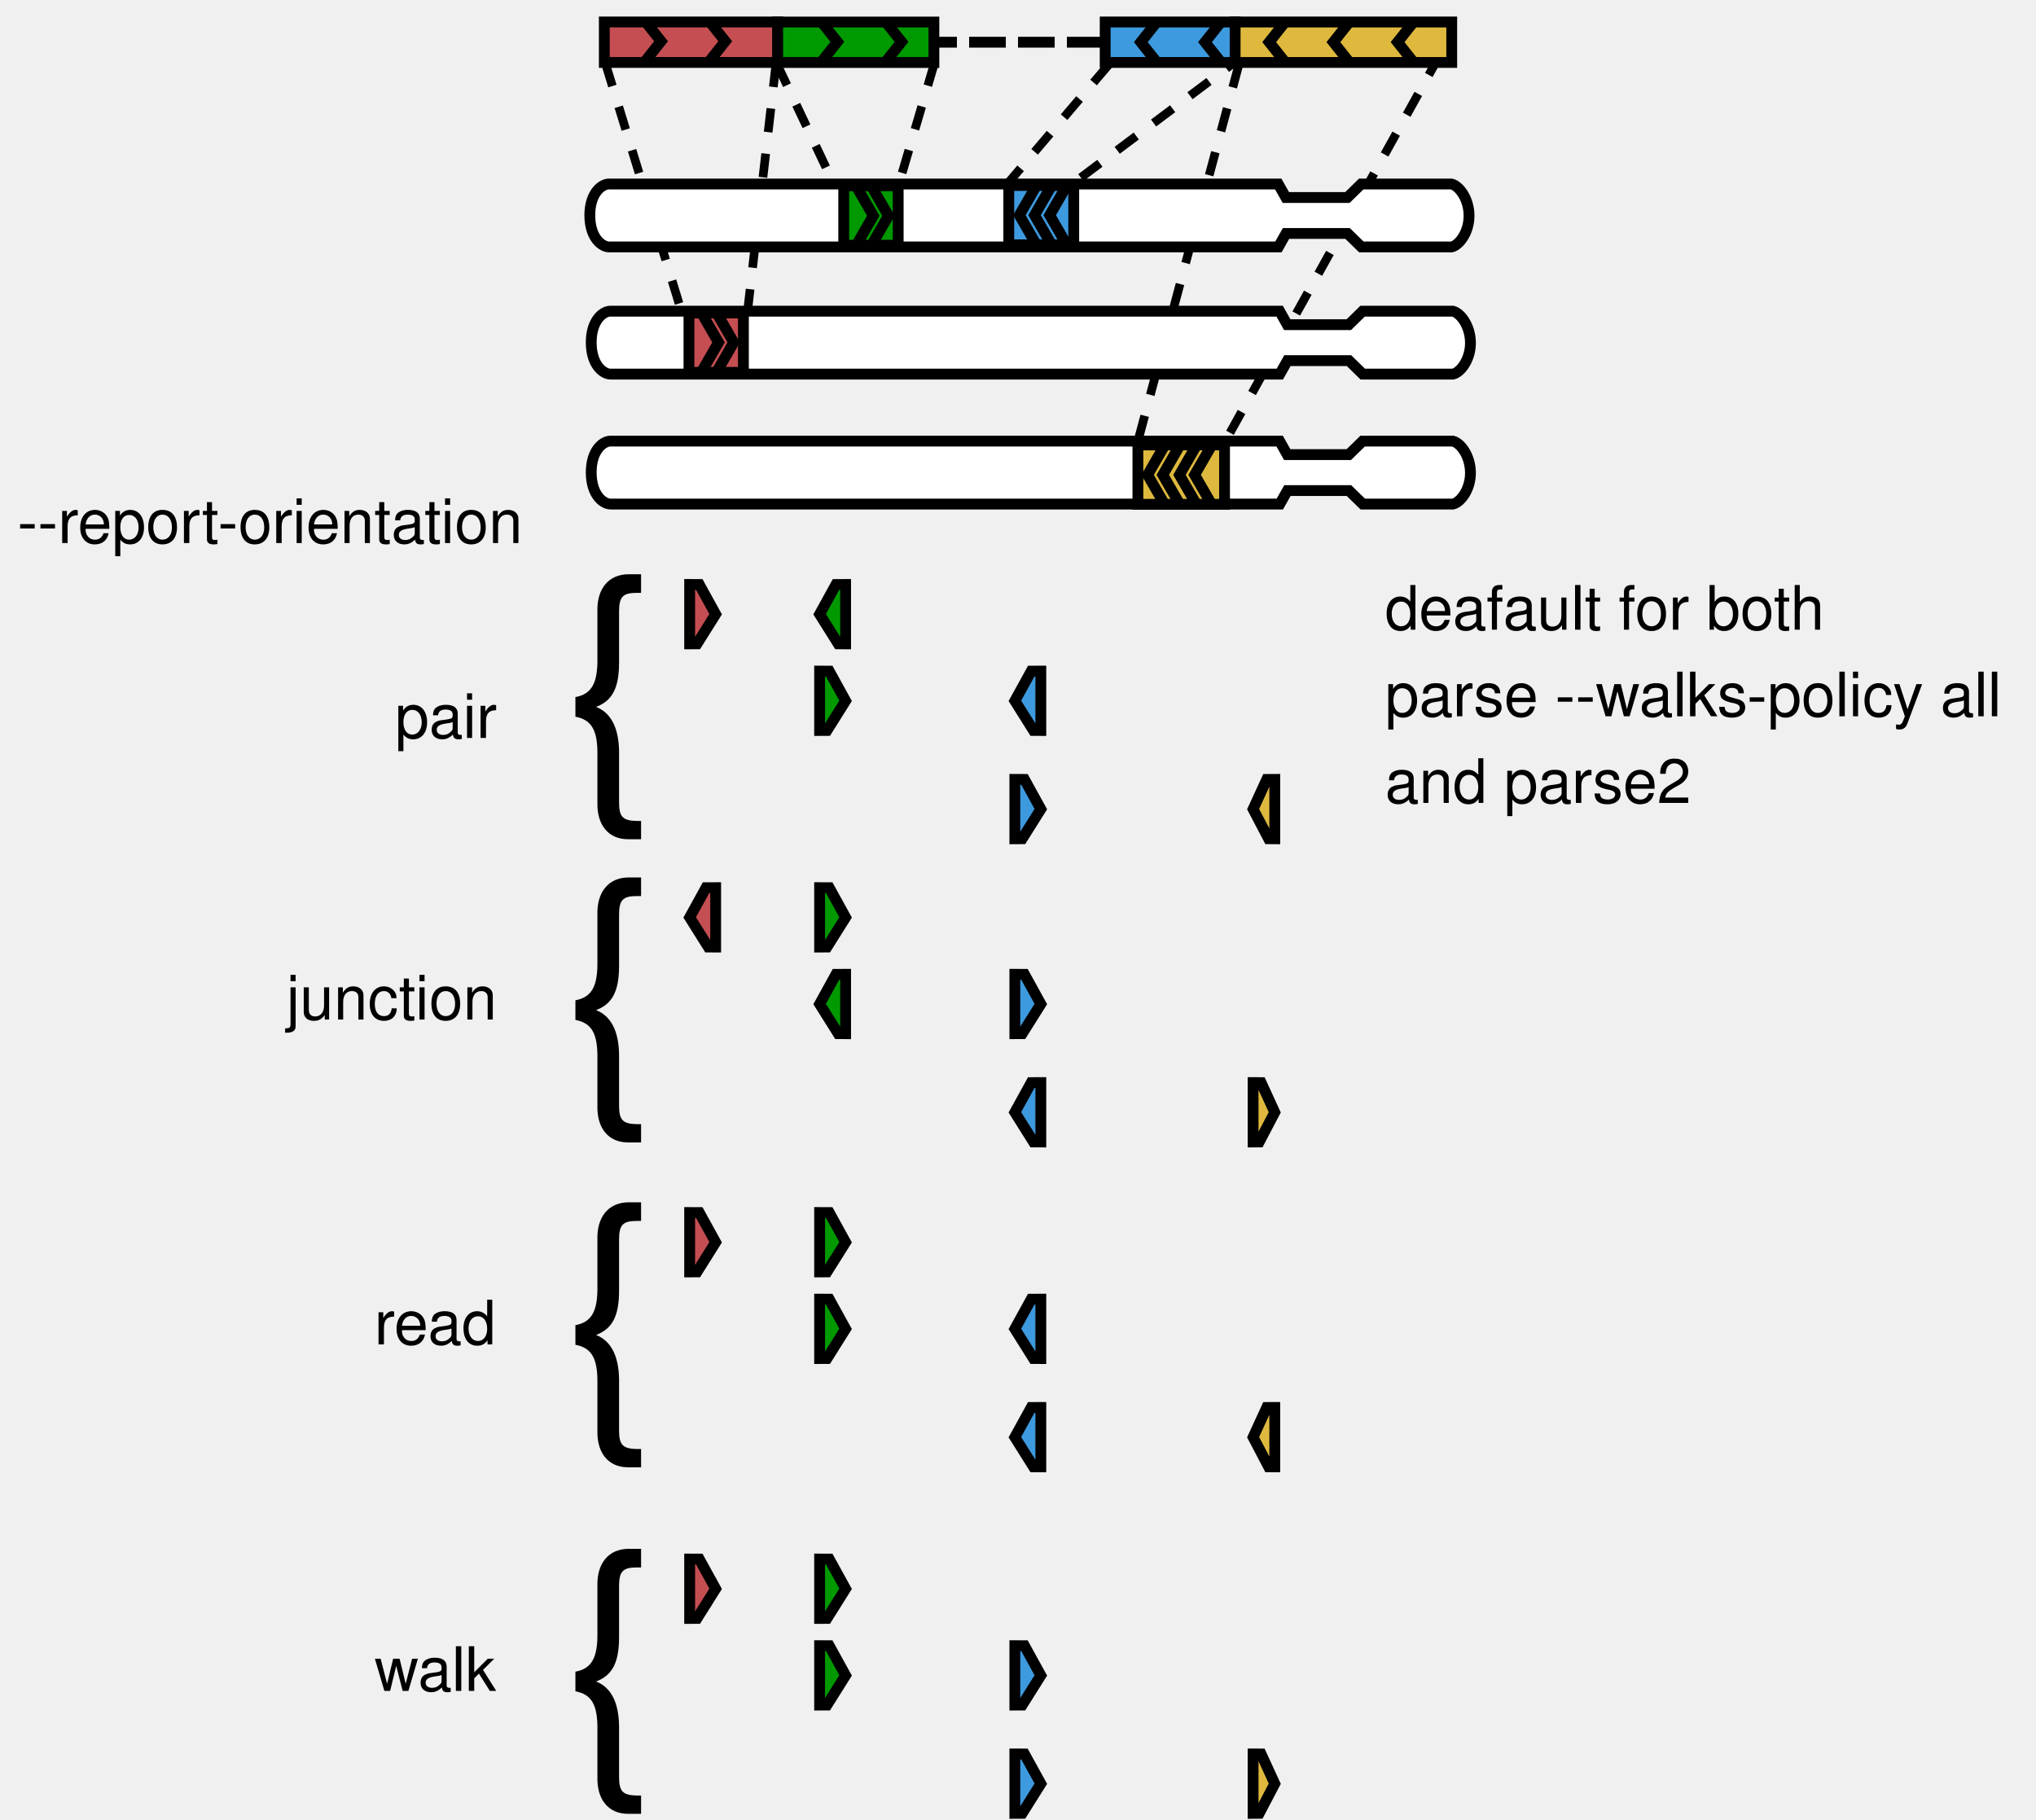
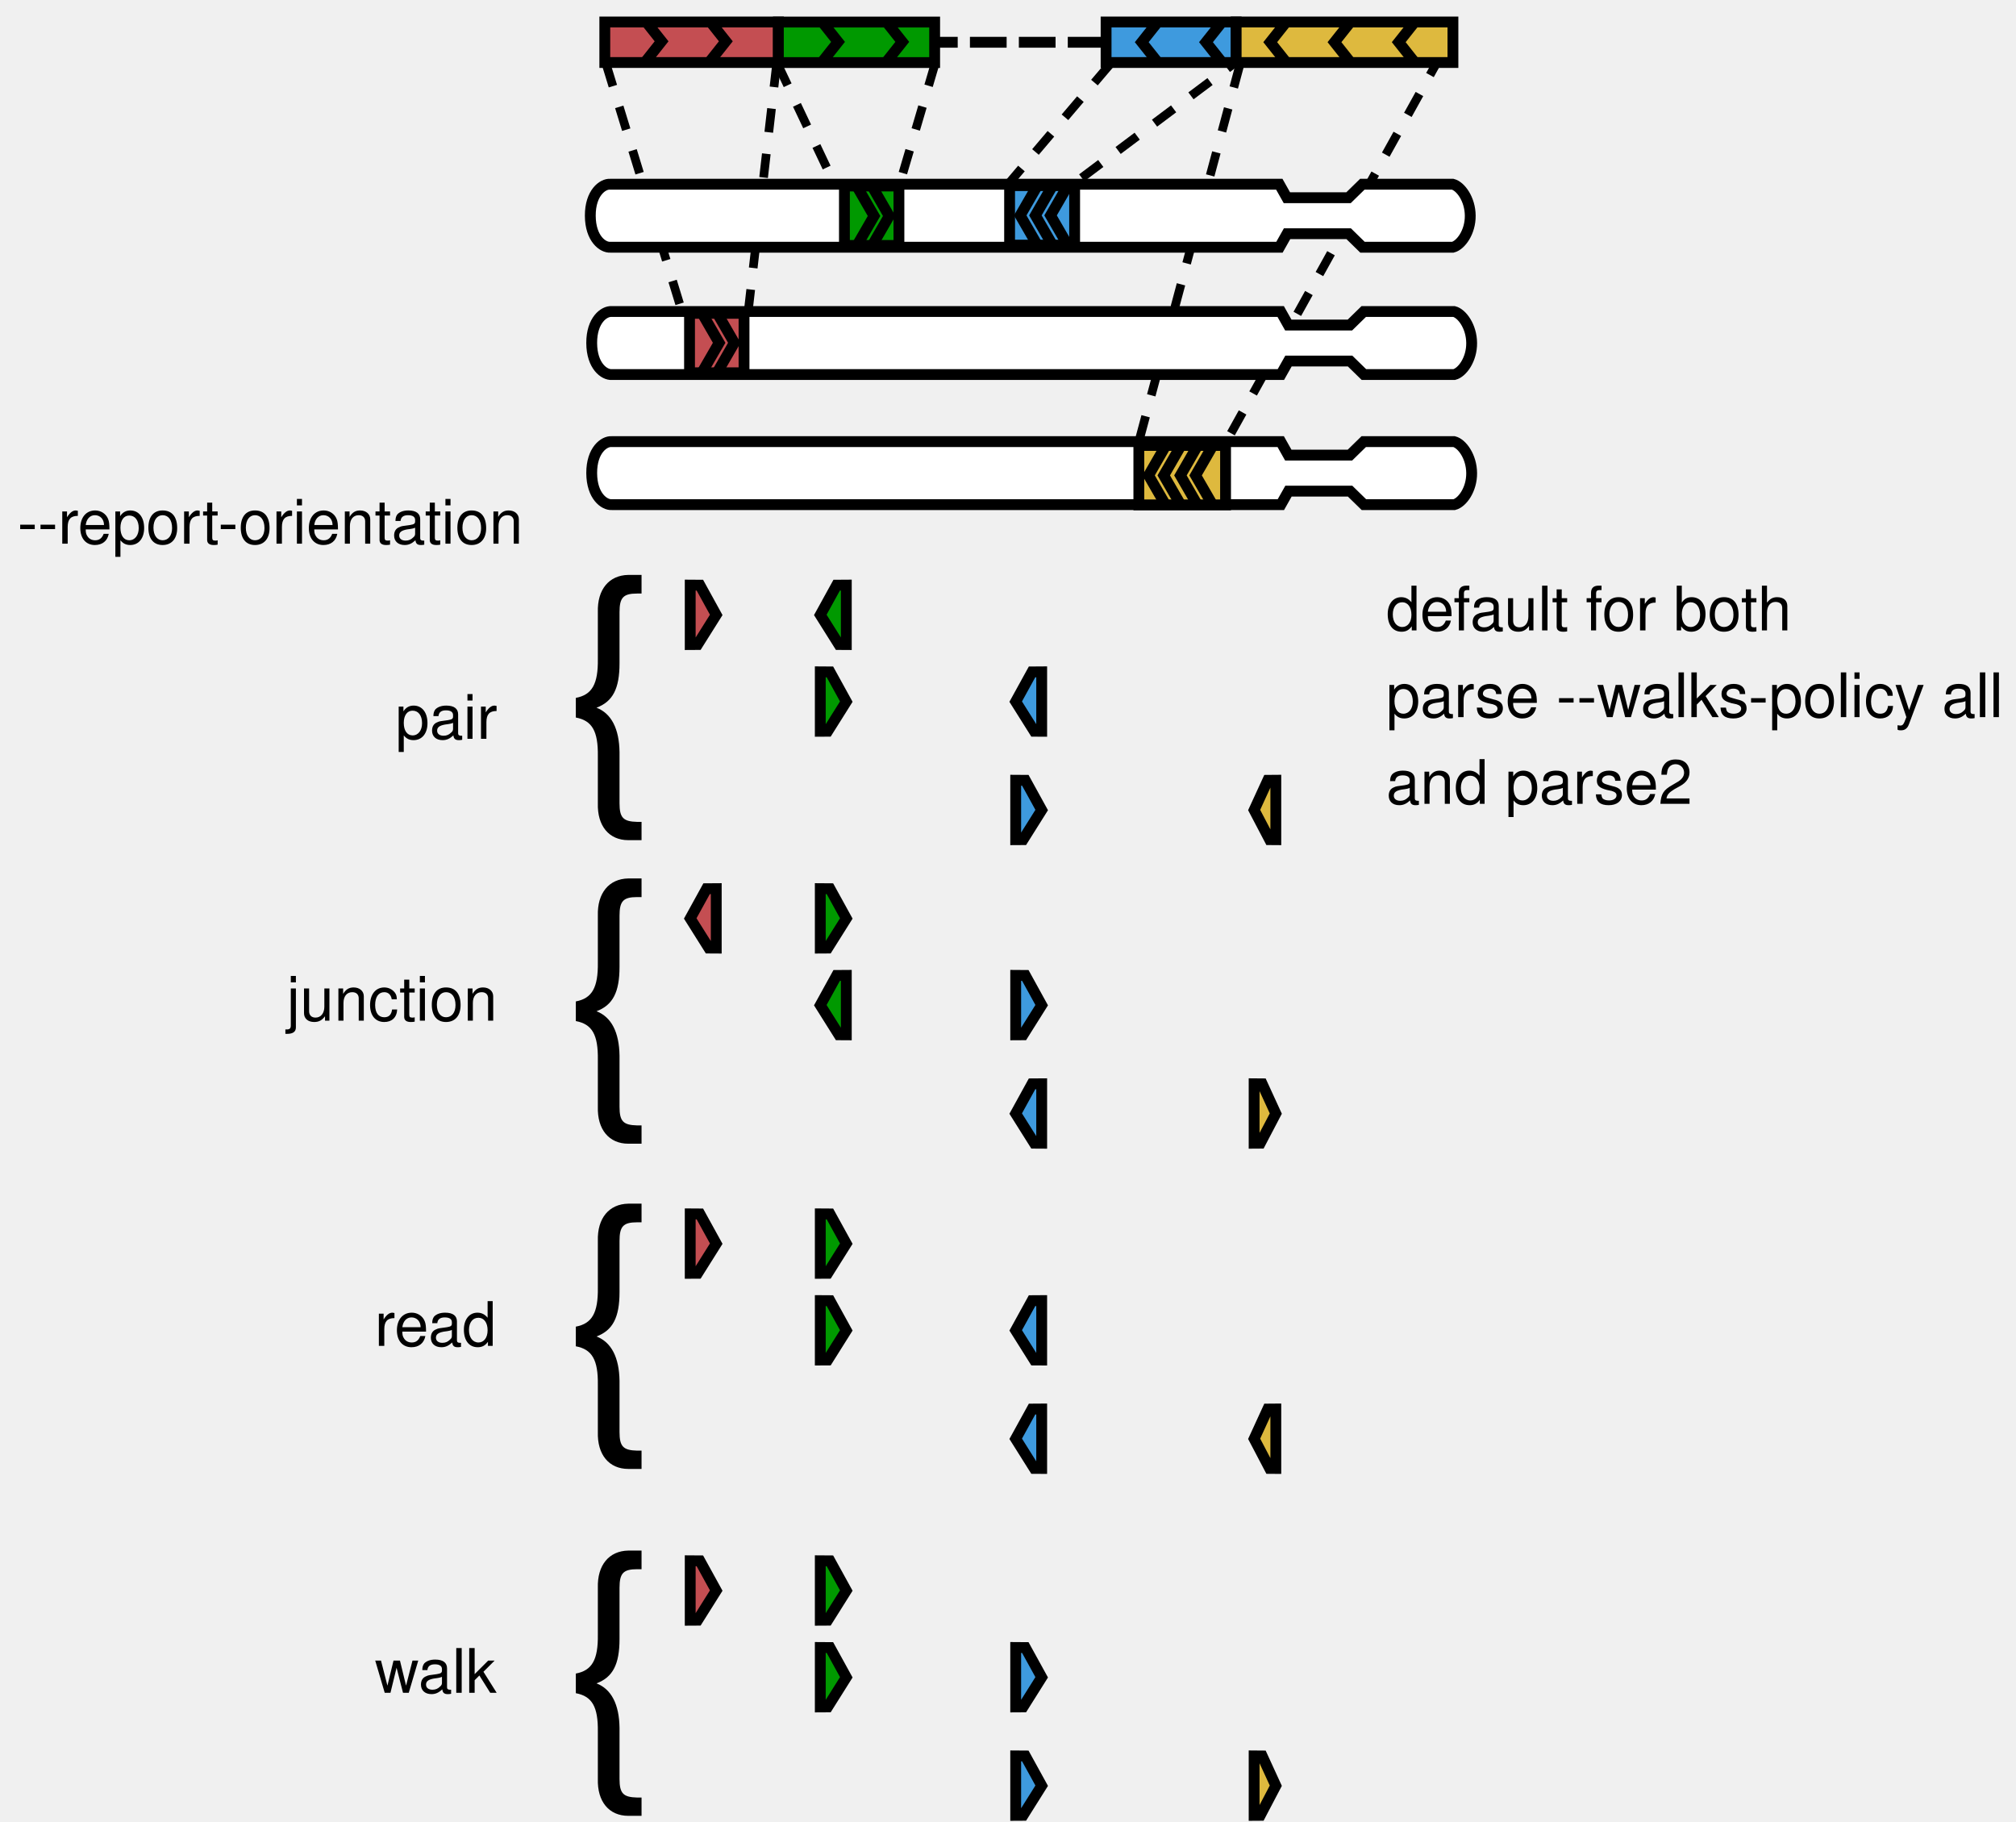
- <svg xmlns="http://www.w3.org/2000/svg" width="94px" height="84px" viewBox="0 0 94 84" version="1.1">
+ <svg xmlns="http://www.w3.org/2000/svg" width="93px" height="84px" viewBox="0 0 93 84" version="1.1">
  <g id="Page-1" stroke="none" stroke-width="1" fill="none" fill-rule="evenodd">
-     <polygon id="path6063-4-20-3-7-7" stroke="#000000" stroke-width="0.5" fill="#C44E52" fill-rule="nonzero" transform="translate(32.44063, 28.35777) scale(-1, 1) translate(-32.44063, -28.35777) " points="31.841 28.36 32.7 29.727 33.041 29.729 33.041 26.987 32.596 26.989" />
-     <polygon id="path6063-4-20-3-7-7" stroke="#000000" stroke-width="0.5" fill="#009900" fill-rule="nonzero" points="37.841 28.36 38.7 29.727 39.041 29.729 39.041 26.987 38.596 26.989" />
-     <polygon id="path6063-4-6-2-0-6-0" stroke="#000000" stroke-width="0.5" fill="#3E9ADE" fill-rule="nonzero" transform="translate(47.45448, 37.35777) scale(-1, 1) translate(-47.45448, -37.35777) " points="46.855 37.36 47.714 38.727 48.054 38.729 48.054 35.987 47.61 35.989" />
-     <polygon id="path6063-4-6-2-0-6-0" stroke="#000000" stroke-width="0.5" fill="#DEB93E" fill-rule="nonzero" points="57.855 37.36 58.571 38.727 58.855 38.729 58.855 35.987 58.484 35.989" />
-     <polygon id="path6063-4-20-3-7-7" stroke="#000000" stroke-width="0.5" fill="#009900" fill-rule="nonzero" transform="translate(38.44063, 32.35777) scale(-1, 1) translate(-38.44063, -32.35777) " points="37.841 32.36 38.7 33.727 39.041 33.729 39.041 30.987 38.596 30.989" />
-     <polygon id="path6063-4-6-2-0-6-0" stroke="#000000" stroke-width="0.5" fill="#3E9ADE" fill-rule="nonzero" points="46.855 32.36 47.714 33.727 48.054 33.729 48.054 30.987 47.61 30.989" />
-     <polygon id="path6063-4-20-3-7-7" stroke="#000000" stroke-width="0.5" fill="#C44E52" fill-rule="nonzero" points="31.841 42.36 32.7 43.727 33.041 43.729 33.041 40.987 32.596 40.989" />
-     <polygon id="path6063-4-20-3-7-7" stroke="#000000" stroke-width="0.5" fill="#009900" fill-rule="nonzero" transform="translate(38.44063, 42.35777) scale(-1, 1) translate(-38.44063, -42.35777) " points="37.841 42.36 38.7 43.727 39.041 43.729 39.041 40.987 38.596 40.989" />
-     <polygon id="path6063-4-6-2-0-6-0" stroke="#000000" stroke-width="0.5" fill="#3E9ADE" fill-rule="nonzero" points="46.855 51.36 47.714 52.727 48.054 52.729 48.054 49.987 47.61 49.989" />
-     <polygon id="path6063-4-6-2-0-6-0" stroke="#000000" stroke-width="0.5" fill="#DEB93E" fill-rule="nonzero" transform="translate(58.35458, 51.35777) scale(-1, 1) translate(-58.35458, -51.35777) " points="57.855 51.36 58.571 52.727 58.855 52.729 58.855 49.987 58.484 49.989" />
-     <polygon id="path6063-4-20-3-7-7" stroke="#000000" stroke-width="0.5" fill="#009900" fill-rule="nonzero" points="37.841 46.36 38.7 47.727 39.041 47.729 39.041 44.987 38.596 44.989" />
-     <polygon id="path6063-4-6-2-0-6-0" stroke="#000000" stroke-width="0.5" fill="#3E9ADE" fill-rule="nonzero" transform="translate(47.45448, 46.35777) scale(-1, 1) translate(-47.45448, -46.35777) " points="46.855 46.36 47.714 47.727 48.054 47.729 48.054 44.987 47.61 44.989" />
-     <polygon id="path6063-4-20-3-7-7" stroke="#000000" stroke-width="0.5" fill="#C44E52" fill-rule="nonzero" transform="translate(32.44063, 57.35777) scale(-1, 1) translate(-32.44063, -57.35777) " points="31.841 57.36 32.7 58.727 33.041 58.729 33.041 55.987 32.596 55.989" />
-     <polygon id="path6063-4-20-3-7-7" stroke="#000000" stroke-width="0.5" fill="#009900" fill-rule="nonzero" transform="translate(38.44063, 57.35777) scale(-1, 1) translate(-38.44063, -57.35777) " points="37.841 57.36 38.7 58.727 39.041 58.729 39.041 55.987 38.596 55.989" />
-     <polygon id="path6063-4-6-2-0-6-0" stroke="#000000" stroke-width="0.5" fill="#3E9ADE" fill-rule="nonzero" points="46.855 66.36 47.714 67.727 48.054 67.729 48.054 64.987 47.61 64.989" />
-     <polygon id="path6063-4-6-2-0-6-0" stroke="#000000" stroke-width="0.5" fill="#DEB93E" fill-rule="nonzero" points="57.855 66.36 58.571 67.727 58.855 67.729 58.855 64.987 58.484 64.989" />
-     <polygon id="path6063-4-20-3-7-7" stroke="#000000" stroke-width="0.5" fill="#009900" fill-rule="nonzero" transform="translate(38.44063, 61.35777) scale(-1, 1) translate(-38.44063, -61.35777) " points="37.841 61.36 38.7 62.727 39.041 62.729 39.041 59.987 38.596 59.989" />
-     <polygon id="path6063-4-6-2-0-6-0" stroke="#000000" stroke-width="0.5" fill="#3E9ADE" fill-rule="nonzero" points="46.855 61.36 47.714 62.727 48.054 62.729 48.054 59.987 47.61 59.989" />
-     <polygon id="path6063-4-20-3-7-7" stroke="#000000" stroke-width="0.5" fill="#C44E52" fill-rule="nonzero" transform="translate(32.44063, 73.35777) scale(-1, 1) translate(-32.44063, -73.35777) " points="31.841 73.36 32.7 74.727 33.041 74.729 33.041 71.987 32.596 71.989" />
-     <polygon id="path6063-4-20-3-7-7" stroke="#000000" stroke-width="0.5" fill="#009900" fill-rule="nonzero" transform="translate(38.44063, 73.35777) scale(-1, 1) translate(-38.44063, -73.35777) " points="37.841 73.36 38.7 74.727 39.041 74.729 39.041 71.987 38.596 71.989" />
-     <polygon id="path6063-4-6-2-0-6-0" stroke="#000000" stroke-width="0.5" fill="#3E9ADE" fill-rule="nonzero" transform="translate(47.45448, 82.35777) scale(-1, 1) translate(-47.45448, -82.35777) " points="46.855 82.36 47.714 83.727 48.054 83.729 48.054 80.987 47.61 80.989" />
-     <polygon id="path6063-4-6-2-0-6-0" stroke="#000000" stroke-width="0.5" fill="#DEB93E" fill-rule="nonzero" transform="translate(58.35458, 82.35777) scale(-1, 1) translate(-58.35458, -82.35777) " points="57.855 82.36 58.571 83.727 58.855 83.729 58.855 80.987 58.484 80.989" />
-     <polygon id="path6063-4-20-3-7-7" stroke="#000000" stroke-width="0.5" fill="#009900" fill-rule="nonzero" transform="translate(38.44063, 77.35777) scale(-1, 1) translate(-38.44063, -77.35777) " points="37.841 77.36 38.7 78.727 39.041 78.729 39.041 75.987 38.596 75.989" />
-     <polygon id="path6063-4-6-2-0-6-0" stroke="#000000" stroke-width="0.5" fill="#3E9ADE" fill-rule="nonzero" transform="translate(47.45448, 77.35777) scale(-1, 1) translate(-47.45448, -77.35777) " points="46.855 77.36 47.714 78.727 48.054 78.729 48.054 75.987 47.61 75.989" />
-     <line x1="50.951" y1="1.949" x2="43.161" y2="1.949" id="path4191-9-2-29-3" stroke="#000000" stroke-width="0.5" stroke-dasharray="1.693,0.564" />
-     <line x1="27.951" y1="2.922" x2="31.5" y2="14.5" id="path5953-8-5-9-9" stroke="#000000" stroke-width="0.4" stroke-dasharray="1.1,1" />
-     <line x1="35.83" y1="2.922" x2="34.5" y2="14.5" id="path5955-8-8-6-1" stroke="#000000" stroke-width="0.4" stroke-dasharray="1.1,1" />
-     <line x1="51.2" y1="2.972" x2="46.5" y2="8.5" id="path5972-8-5-0-8" stroke="#000000" stroke-width="0.4" stroke-dasharray="1.1,1" />
-     <line x1="57.5" y1="2.5" x2="49.5" y2="8.5" id="path5974-4-0-2-8" stroke="#000000" stroke-width="0.4" stroke-dasharray="1.1,1" />
-     <line x1="57.2" y1="2.972" x2="52.5" y2="20.5" id="path5972-8-5-0-8" stroke="#000000" stroke-width="0.4" stroke-dasharray="1.1,1" />
-     <line x1="66.5" y1="2.5" x2="56.5" y2="20.5" id="path5974-4-0-2-8" stroke="#000000" stroke-width="0.4" stroke-dasharray="1.1,1" />
-     <g id="g7455-1-7-1-5" transform="translate(27.9004, 0.953422)" stroke="#000000" stroke-width="0.5">
-       <rect id="rect4138-6-7-7-3-2" fill="#C44E52" fill-rule="nonzero" stroke-linecap="round" x="1.52655666e-16" y="0.061" width="8.009" height="1.869" />
-       <g id="g6125-3-5-76-2-7" transform="translate(1.73702, -0)">
-         <polyline id="path6063-8-1-9-1-9" points="0.126 0 0.882 0.952 0.118 1.916" />
-         <polyline id="path6063-9-3-74-1-5-1" points="3.09 0 3.846 0.952 3.081 1.916" />
+     <g id="report-orientation" transform="translate(0.805945, 0.953422)">
+       <polygon id="path6063-4-20-3-7-7" stroke="#000000" stroke-width="0.5" fill="#C44E52" fill-rule="nonzero" transform="translate(31.63469, 27.40435) scale(-1, 1) translate(-31.63469, -27.40435) " points="31.035 27.407 31.894 28.773 32.235 28.775 32.235 26.033 31.79 26.036" />
+       <polygon id="path6063-4-20-3-7-7" stroke="#000000" stroke-width="0.5" fill="#009900" fill-rule="nonzero" points="37.035 27.407 37.894 28.773 38.235 28.775 38.235 26.033 37.79 26.036" />
+       <polygon id="path6063-4-6-2-0-6-0" stroke="#000000" stroke-width="0.5" fill="#3E9ADE" fill-rule="nonzero" transform="translate(46.64854, 36.40435) scale(-1, 1) translate(-46.64854, -36.40435) " points="46.049 36.407 46.908 37.773 47.248 37.775 47.248 35.033 46.804 35.036" />
+       <polygon id="path6063-4-6-2-0-6-0" stroke="#000000" stroke-width="0.5" fill="#DEB93E" fill-rule="nonzero" points="57.049 36.407 57.765 37.773 58.049 37.775 58.049 35.033 57.678 35.036" />
+       <polygon id="path6063-4-20-3-7-7" stroke="#000000" stroke-width="0.5" fill="#009900" fill-rule="nonzero" transform="translate(37.63469, 31.40435) scale(-1, 1) translate(-37.63469, -31.40435) " points="37.035 31.407 37.894 32.773 38.235 32.775 38.235 30.033 37.79 30.036" />
+       <polygon id="path6063-4-6-2-0-6-0" stroke="#000000" stroke-width="0.5" fill="#3E9ADE" fill-rule="nonzero" points="46.049 31.407 46.908 32.773 47.248 32.775 47.248 30.033 46.804 30.036" />
+       <polygon id="path6063-4-20-3-7-7" stroke="#000000" stroke-width="0.5" fill="#C44E52" fill-rule="nonzero" points="31.035 41.407 31.894 42.773 32.235 42.775 32.235 40.033 31.79 40.036" />
+       <polygon id="path6063-4-20-3-7-7" stroke="#000000" stroke-width="0.5" fill="#009900" fill-rule="nonzero" transform="translate(37.63469, 41.40435) scale(-1, 1) translate(-37.63469, -41.40435) " points="37.035 41.407 37.894 42.773 38.235 42.775 38.235 40.033 37.79 40.036" />
+       <polygon id="path6063-4-6-2-0-6-0" stroke="#000000" stroke-width="0.5" fill="#3E9ADE" fill-rule="nonzero" points="46.049 50.407 46.908 51.773 47.248 51.775 47.248 49.033 46.804 49.036" />
+       <polygon id="path6063-4-6-2-0-6-0" stroke="#000000" stroke-width="0.5" fill="#DEB93E" fill-rule="nonzero" transform="translate(57.54863, 50.40435) scale(-1, 1) translate(-57.54863, -50.40435) " points="57.049 50.407 57.765 51.773 58.049 51.775 58.049 49.033 57.678 49.036" />
+       <polygon id="path6063-4-20-3-7-7" stroke="#000000" stroke-width="0.5" fill="#009900" fill-rule="nonzero" points="37.035 45.407 37.894 46.773 38.235 46.775 38.235 44.033 37.79 44.036" />
+       <polygon id="path6063-4-6-2-0-6-0" stroke="#000000" stroke-width="0.5" fill="#3E9ADE" fill-rule="nonzero" transform="translate(46.64854, 45.40435) scale(-1, 1) translate(-46.64854, -45.40435) " points="46.049 45.407 46.908 46.773 47.248 46.775 47.248 44.033 46.804 44.036" />
+       <polygon id="path6063-4-20-3-7-7" stroke="#000000" stroke-width="0.5" fill="#C44E52" fill-rule="nonzero" transform="translate(31.63469, 56.40435) scale(-1, 1) translate(-31.63469, -56.40435) " points="31.035 56.407 31.894 57.773 32.235 57.775 32.235 55.033 31.79 55.036" />
+       <polygon id="path6063-4-20-3-7-7" stroke="#000000" stroke-width="0.5" fill="#009900" fill-rule="nonzero" transform="translate(37.63469, 56.40435) scale(-1, 1) translate(-37.63469, -56.40435) " points="37.035 56.407 37.894 57.773 38.235 57.775 38.235 55.033 37.79 55.036" />
+       <polygon id="path6063-4-6-2-0-6-0" stroke="#000000" stroke-width="0.5" fill="#3E9ADE" fill-rule="nonzero" points="46.049 65.407 46.908 66.773 47.248 66.775 47.248 64.033 46.804 64.036" />
+       <polygon id="path6063-4-6-2-0-6-0" stroke="#000000" stroke-width="0.5" fill="#DEB93E" fill-rule="nonzero" points="57.049 65.407 57.765 66.773 58.049 66.775 58.049 64.033 57.678 64.036" />
+       <polygon id="path6063-4-20-3-7-7" stroke="#000000" stroke-width="0.5" fill="#009900" fill-rule="nonzero" transform="translate(37.63469, 60.40435) scale(-1, 1) translate(-37.63469, -60.40435) " points="37.035 60.407 37.894 61.773 38.235 61.775 38.235 59.033 37.79 59.036" />
+       <polygon id="path6063-4-6-2-0-6-0" stroke="#000000" stroke-width="0.5" fill="#3E9ADE" fill-rule="nonzero" points="46.049 60.407 46.908 61.773 47.248 61.775 47.248 59.033 46.804 59.036" />
+       <polygon id="path6063-4-20-3-7-7" stroke="#000000" stroke-width="0.5" fill="#C44E52" fill-rule="nonzero" transform="translate(31.63469, 72.40435) scale(-1, 1) translate(-31.63469, -72.40435) " points="31.035 72.407 31.894 73.773 32.235 73.775 32.235 71.033 31.79 71.036" />
+       <polygon id="path6063-4-20-3-7-7" stroke="#000000" stroke-width="0.5" fill="#009900" fill-rule="nonzero" transform="translate(37.63469, 72.40435) scale(-1, 1) translate(-37.63469, -72.40435) " points="37.035 72.407 37.894 73.773 38.235 73.775 38.235 71.033 37.79 71.036" />
+       <polygon id="path6063-4-6-2-0-6-0" stroke="#000000" stroke-width="0.5" fill="#3E9ADE" fill-rule="nonzero" transform="translate(46.64854, 81.40435) scale(-1, 1) translate(-46.64854, -81.40435) " points="46.049 81.407 46.908 82.773 47.248 82.775 47.248 80.033 46.804 80.036" />
+       <polygon id="path6063-4-6-2-0-6-0" stroke="#000000" stroke-width="0.5" fill="#DEB93E" fill-rule="nonzero" transform="translate(57.54863, 81.40435) scale(-1, 1) translate(-57.54863, -81.40435) " points="57.049 81.407 57.765 82.773 58.049 82.775 58.049 80.033 57.678 80.036" />
+       <polygon id="path6063-4-20-3-7-7" stroke="#000000" stroke-width="0.5" fill="#009900" fill-rule="nonzero" transform="translate(37.63469, 76.40435) scale(-1, 1) translate(-37.63469, -76.40435) " points="37.035 76.407 37.894 77.773 38.235 77.775 38.235 75.033 37.79 75.036" />
+       <polygon id="path6063-4-6-2-0-6-0" stroke="#000000" stroke-width="0.5" fill="#3E9ADE" fill-rule="nonzero" transform="translate(46.64854, 76.40435) scale(-1, 1) translate(-46.64854, -76.40435) " points="46.049 76.407 46.908 77.773 47.248 77.775 47.248 75.033 46.804 75.036" />
+       <line x1="50.145" y1="0.996" x2="42.355" y2="0.996" id="path4191-9-2-29-3" stroke="#000000" stroke-width="0.5" stroke-dasharray="1.693,0.564" />
+       <line x1="27.145" y1="1.968" x2="30.694" y2="13.547" id="path5953-8-5-9-9" stroke="#000000" stroke-width="0.4" stroke-dasharray="1.1,1" />
+       <line x1="35.024" y1="1.968" x2="33.694" y2="13.547" id="path5955-8-8-6-1" stroke="#000000" stroke-width="0.4" stroke-dasharray="1.1,1" />
+       <line x1="50.394" y1="2.018" x2="45.694" y2="7.547" id="path5972-8-5-0-8" stroke="#000000" stroke-width="0.4" stroke-dasharray="1.1,1" />
+       <line x1="56.694" y1="1.547" x2="48.694" y2="7.547" id="path5974-4-0-2-8" stroke="#000000" stroke-width="0.4" stroke-dasharray="1.1,1" />
+       <line x1="56.394" y1="2.018" x2="51.694" y2="19.547" id="path5972-8-5-0-8" stroke="#000000" stroke-width="0.4" stroke-dasharray="1.1,1" />
+       <line x1="65.694" y1="1.547" x2="55.694" y2="19.547" id="path5974-4-0-2-8" stroke="#000000" stroke-width="0.4" stroke-dasharray="1.1,1" />
+       <g id="g7455-1-7-1-5" transform="translate(27.09446, -0)" stroke="#000000" stroke-width="0.5">
+         <rect id="rect4138-6-7-7-3-2" fill="#C44E52" fill-rule="nonzero" stroke-linecap="round" x="1.52655666e-16" y="0.061" width="8.009" height="1.869" />
+         <g id="g6125-3-5-76-2-7" transform="translate(1.73702, 0)">
+           <polyline id="path6063-8-1-9-1-9" points="0.126 0 0.882 0.952 0.118 1.916" />
+           <polyline id="path6063-9-3-74-1-5-1" points="3.09 0 3.846 0.952 3.081 1.916" />
+         </g>
+         <rect id="rect4138-6-7-7-2-9-9" fill="#009900" fill-rule="nonzero" stroke-linecap="round" x="8.006" y="0.063" width="7.21" height="1.869" />
+         <g id="g6125-3-5-76-1-9-6" transform="translate(9.876804, 0.02619)">
+           <polyline id="path6063-8-1-9-7-1-3" points="0.126 0 0.882 0.952 0.118 1.916" />
+           <polyline id="path6063-9-3-74-1-7-4-6" points="3.09 0 3.846 0.952 3.081 1.916" />
+         </g>
      </g>
-       <rect id="rect4138-6-7-7-2-9-9" fill="#009900" fill-rule="nonzero" stroke-linecap="round" x="8.006" y="0.063" width="7.21" height="1.869" />
-       <g id="g6125-3-5-76-1-9-6" transform="translate(9.876804, 0.02619)">
-         <polyline id="path6063-8-1-9-7-1-3" points="0.126 0 0.882 0.952 0.118 1.916" />
-         <polyline id="path6063-9-3-74-1-7-4-6" points="3.09 0 3.846 0.952 3.081 1.916" />
+       <rect id="rect4138-7-1-8-1-4" stroke="#000000" stroke-width="0.5" fill="#3E9ADE" fill-rule="nonzero" stroke-linecap="round" x="50.219" y="0.061" width="6" height="1.869" />
+       <rect id="rect4138-7-1-8-1-4" stroke="#000000" stroke-width="0.5" fill="#DEB93E" fill-rule="nonzero" stroke-linecap="round" x="56.219" y="0.061" width="10" height="1.869" />
+       <g id="g6125-3-4-7-8-07-6" transform="translate(58.17382, 0.997449) scale(-1, 1) translate(-58.17382, -0.997449) translate(51.74646, 0.039686)" stroke="#000000" stroke-width="0.5">
+         <polyline id="path6063-8-7-0-0-5-6" points="0.126 0 0.882 0.952 0.118 1.916" />
+         <polyline id="path6063-9-3-6-4-3-8-7" points="3.09 0 3.846 0.952 3.081 1.916" />
+         <polyline id="path6063-9-9-3-8-0-70-7-2" points="6.054 0 6.81 0.952 6.045 1.916" />
+         <polyline id="path6063-9-9-1-3-9-8-6-0-7" points="9.017 0 9.774 0.952 9.009 1.916" />
+         <polyline id="path6063-9-9-1-4-80-0-5-9-48-4" points="11.981 0 12.737 0.952 11.972 1.916" />
      </g>
+       <path d="M27.34,7.543 C27.004,7.52 26.422,7.932 26.425,8.996 C26.429,10.06 27.011,10.472 27.348,10.449 L58.217,10.449 L58.568,9.826 L61.41,9.826 L62.047,10.449 L66.217,10.449 C66.582,10.355 67.025,9.754 67.018,8.992 C67.011,8.231 66.572,7.636 66.209,7.543 L62.04,7.543 L61.403,8.166 L58.56,8.166 L58.209,7.543 L27.34,7.543 Z" id="path5671-5-9-0-1" stroke="#000000" stroke-width="0.5" fill="#FFFFFF" fill-rule="nonzero" />
+       <path d="M27.405,13.415 C27.068,13.392 26.486,13.805 26.49,14.868 C26.494,15.932 27.076,16.344 27.413,16.321 L58.282,16.321 L58.633,15.699 L61.475,15.699 L62.112,16.321 L66.282,16.321 C66.647,16.228 67.09,15.627 67.083,14.865 C67.076,14.103 66.637,13.508 66.274,13.415 L62.104,13.415 L61.467,14.038 L58.625,14.038 L58.274,13.415 L27.405,13.415 Z" id="path5671-5-9-9-4-0" stroke="#000000" stroke-width="0.5" fill="#FFFFFF" fill-rule="nonzero" />
+       <path d="M27.405,19.415 C27.068,19.392 26.486,19.805 26.49,20.868 C26.494,21.932 27.076,22.344 27.413,22.321 L58.282,22.321 L58.633,21.699 L61.475,21.699 L62.112,22.321 L66.282,22.321 C66.647,22.228 67.09,21.627 67.083,20.865 C67.076,20.103 66.637,19.508 66.274,19.415 L62.104,19.415 L61.467,20.038 L58.625,20.038 L58.274,19.415 L27.405,19.415 Z" id="path5671-5-9-9-4-0" stroke="#000000" stroke-width="0.5" fill="#FFFFFF" fill-rule="nonzero" />
+       <g id="g7464-3-6-2-0" transform="translate(47.26769, 8.980006) scale(-1, 1) translate(-47.26769, -8.980006) translate(45.76769, 7.609101)" stroke="#000000" stroke-width="0.5">
+         <rect id="rect4138-6-1-7-0-9-6" fill="#3E9ADE" fill-rule="nonzero" stroke-linecap="round" x="1.11022302e-16" y="2.77555756e-17" width="3" height="2.742" />
+         <g id="g6125-1-83-6-4" transform="translate(0.229949, 0.073755)">
+           <polyline id="path6063-9-9-0-21-4-7" points="0.129 6.24500451e-17 0.88 1.299 0.12 2.614" />
+           <polyline id="path6063-9-9-1-9-0-22-3" points="0.83 6.24500451e-17 1.58 1.299 0.821 2.614" />
+           <polyline id="path6063-9-9-1-4-7-5-2-4" points="1.53 6.24500451e-17 2.28 1.299 1.521 2.614" />
+         </g>
+       </g>
+       <text id="read" fill="#000000" fill-rule="nonzero" font-family="Helvetica" font-size="2.822" font-weight="normal">
+         <tspan x="16.486" y="61.121">read</tspan>
+       </text>
+       <text id="{" fill="#000000" fill-rule="nonzero" font-family="Helvetica-Light, Helvetica" font-size="13" font-weight="300">
+         <tspan x="25.197" y="64.047">{</tspan>
+       </text>
+       <text id="walk" fill="#000000" fill-rule="nonzero" font-family="Helvetica" font-size="2.822" font-weight="normal">
+         <tspan x="16.488" y="77.121">walk</tspan>
+       </text>
+       <text id="{" fill="#000000" fill-rule="nonzero" font-family="Helvetica-Light, Helvetica" font-size="13" font-weight="300">
+         <tspan x="25.197" y="80.047">{</tspan>
+       </text>
+       <text id="pair" fill="#000000" fill-rule="nonzero" font-family="Helvetica" font-size="2.822" font-weight="normal">
+         <tspan x="17.428" y="33.121">pair</tspan>
+       </text>
+       <text id="{" fill="#000000" fill-rule="nonzero" font-family="Helvetica-Light, Helvetica" font-size="13" font-weight="300">
+         <tspan x="25.197" y="35.047">{</tspan>
+       </text>
+       <text id="default-for-both" fill="#000000" fill-rule="nonzero" font-family="Helvetica" font-size="2.822" font-weight="normal">
+         <tspan x="63.134" y="28.121">default for both</tspan>
+       </text>
+       <text id="parse---walks-policy-all" fill="#000000" fill-rule="nonzero" font-family="Helvetica" font-size="2.822" font-weight="normal">
+         <tspan x="63.134" y="32.121">parse --walks-policy all</tspan>
+       </text>
+       <text id="and-parse2" fill="#000000" fill-rule="nonzero" font-family="Helvetica" font-size="2.822" font-weight="normal">
+         <tspan x="63.134" y="36.121">and parse2</tspan>
+       </text>
+       <text id="junction" fill="#000000" fill-rule="nonzero" font-family="Helvetica" font-size="2.822" font-weight="normal">
+         <tspan x="12.407" y="46.121">junction</tspan>
+       </text>
+       <text id="{" fill="#000000" fill-rule="nonzero" font-family="Helvetica-Light, Helvetica" font-size="13" font-weight="300">
+         <tspan x="25.197" y="49.047">{</tspan>
+       </text>
+       <g id="g7473-9-8-0-7" transform="translate(31.00266, 13.49784)" stroke="#000000" stroke-width="0.5">
+         <rect id="rect4138-6-1-5-9-5-5-2" fill="#C44E52" fill-rule="nonzero" stroke-linecap="round" x="8.32667268e-17" y="-1.11022302e-16" width="2.514" height="2.742" />
+         <g id="g6125-9-3-5-52-1" transform="translate(0.485824, 0.060417)">
+           <polyline id="path6063-9-9-1-5-1-8-9-7" points="0.129 6.24500451e-17 0.88 1.299 0.12 2.614" />
+           <polyline id="path6063-9-9-1-4-8-2-2-02-9" points="0.83 6.24500451e-17 1.58 1.299 0.821 2.614" />
+         </g>
+       </g>
+       <g id="g7473-9-8-8-8-5" transform="translate(53.73001, 20.962) rotate(-180) translate(-53.73001, -20.962) translate(51.73001, 19.59109)" stroke="#000000" stroke-width="0.5">
+         <rect id="rect4138-6-1-5-9-5-7-3-68" fill="#DEB93E" fill-rule="nonzero" stroke-linecap="round" x="0" y="0" width="4" height="2.742" />
+         <g id="g6125-9-3-5-5-8-9" transform="translate(1.97143, 0.060417)">
+           <polyline id="path6063-9-9-1-5-1-8-2-0-5" points="0.129 6.24500451e-17 0.88 1.299 0.12 2.614" />
+           <polyline id="path6063-9-9-1-4-8-2-2-4-4-5" points="0.83 6.24500451e-17 1.58 1.299 0.821 2.614" />
+         </g>
+         <g id="g6125-9-3-5-5-8-9" transform="translate(0.501986, 0.060417)">
+           <polyline id="path6063-9-9-1-5-1-8-2-0-5" points="0.129 6.24500451e-17 0.88 1.299 0.12 2.614" />
+           <polyline id="path6063-9-9-1-4-8-2-2-4-4-5" points="0.83 6.24500451e-17 1.58 1.299 0.821 2.614" />
+         </g>
+       </g>
+       <g id="g7473-9-8-8-8-5-2" transform="translate(39.40557, 8.997083) scale(-1, 1) rotate(-180) translate(-39.40557, -8.997083) translate(38.14837, 7.626177)" stroke="#000000" stroke-width="0.5">
+         <rect id="rect4138-6-1-5-9-5-7-3-68-1" fill="#009900" fill-rule="nonzero" stroke-linecap="round" x="8.32667268e-17" y="-1.11022302e-16" width="2.514" height="2.742" />
+         <g id="g6125-9-3-5-5-8-9-5" transform="translate(0.485824, 0.060417)">
+           <polyline id="path6063-9-9-1-5-1-8-2-0-5-9" points="0.129 6.24500451e-17 0.88 1.299 0.12 2.614" />
+           <polyline id="path6063-9-9-1-4-8-2-2-4-4-5-9" points="0.83 6.24500451e-17 1.58 1.299 0.821 2.614" />
+         </g>
+       </g>
+       <line x1="35.058" y1="1.985" x2="37.694" y2="7.547" id="path5953-8-5-8-56-2-1" stroke="#000000" stroke-width="0.4" stroke-dasharray="1.1,1" />
+       <line x1="42.341" y1="1.947" x2="40.694" y2="7.547" id="path5953-8-5-8-56-2-1-6" stroke="#000000" stroke-width="0.4" stroke-dasharray="1.1,1" />
+       <text id="--report-orientation" fill="#000000" fill-rule="nonzero" font-family="Helvetica" font-size="2.822" font-weight="normal">
+         <tspan x="0" y="24.121">--report-orientation</tspan>
+       </text>
    </g>
-     <rect id="rect4138-7-1-8-1-4" stroke="#000000" stroke-width="0.5" fill="#3E9ADE" fill-rule="nonzero" stroke-linecap="round" x="51.025" y="1.015" width="6" height="1.869" />
-     <rect id="rect4138-7-1-8-1-4" stroke="#000000" stroke-width="0.5" fill="#DEB93E" fill-rule="nonzero" stroke-linecap="round" x="57.025" y="1.015" width="10" height="1.869" />
-     <g id="g6125-3-4-7-8-07-6" transform="translate(58.97977, 1.95087) scale(-1, 1) translate(-58.97977, -1.95087) translate(52.55241, 0.993108)" stroke="#000000" stroke-width="0.5">
-       <polyline id="path6063-8-7-0-0-5-6" points="0.126 0 0.882 0.952 0.118 1.916" />
-       <polyline id="path6063-9-3-6-4-3-8-7" points="3.09 0 3.846 0.952 3.081 1.916" />
-       <polyline id="path6063-9-9-3-8-0-70-7-2" points="6.054 0 6.81 0.952 6.045 1.916" />
-       <polyline id="path6063-9-9-1-3-9-8-6-0-7" points="9.017 0 9.774 0.952 9.009 1.916" />
-       <polyline id="path6063-9-9-1-4-80-0-5-9-48-4" points="11.981 0 12.737 0.952 11.972 1.916" />
-     </g>
-     <path d="M28.146,8.496 C27.81,8.473 27.228,8.886 27.231,9.949 C27.235,11.013 27.817,11.425 28.154,11.402 L59.023,11.402 L59.374,10.78 L62.216,10.78 L62.853,11.402 L67.023,11.402 C67.388,11.309 67.831,10.708 67.824,9.946 C67.817,9.184 67.378,8.589 67.015,8.496 L62.846,8.496 L62.209,9.119 L59.366,9.119 L59.015,8.496 L28.146,8.496 Z" id="path5671-5-9-0-1" stroke="#000000" stroke-width="0.5" fill="#FFFFFF" fill-rule="nonzero" />
-     <path d="M28.211,14.368 C27.874,14.345 27.292,14.758 27.296,15.822 C27.3,16.885 27.882,17.297 28.219,17.274 L59.088,17.274 L59.439,16.652 L62.281,16.652 L62.918,17.274 L67.087,17.274 C67.453,17.181 67.896,16.58 67.889,15.818 C67.882,15.057 67.443,14.461 67.08,14.368 L62.91,14.368 L62.273,14.991 L59.431,14.991 L59.08,14.368 L28.211,14.368 Z" id="path5671-5-9-9-4-0" stroke="#000000" stroke-width="0.5" fill="#FFFFFF" fill-rule="nonzero" />
-     <path d="M28.211,20.368 C27.874,20.345 27.292,20.758 27.296,21.822 C27.3,22.885 27.882,23.297 28.219,23.274 L59.088,23.274 L59.439,22.652 L62.281,22.652 L62.918,23.274 L67.087,23.274 C67.453,23.181 67.896,22.58 67.889,21.818 C67.882,21.057 67.443,20.461 67.08,20.368 L62.91,20.368 L62.273,20.991 L59.431,20.991 L59.08,20.368 L28.211,20.368 Z" id="path5671-5-9-9-4-0" stroke="#000000" stroke-width="0.5" fill="#FFFFFF" fill-rule="nonzero" />
-     <g id="g7464-3-6-2-0" transform="translate(48.07363, 9.933428) scale(-1, 1) translate(-48.07363, -9.933428) translate(46.57363, 8.562523)" stroke="#000000" stroke-width="0.5">
-       <rect id="rect4138-6-1-7-0-9-6" fill="#3E9ADE" fill-rule="nonzero" stroke-linecap="round" x="1.11022302e-16" y="2.77555756e-17" width="3" height="2.742" />
-       <g id="g6125-1-83-6-4" transform="translate(0.229949, 0.073755)">
-         <polyline id="path6063-9-9-0-21-4-7" points="0.129 6.24500451e-17 0.88 1.299 0.12 2.614" />
-         <polyline id="path6063-9-9-1-9-0-22-3" points="0.83 6.24500451e-17 1.58 1.299 0.821 2.614" />
-         <polyline id="path6063-9-9-1-4-7-5-2-4" points="1.53 6.24500451e-17 2.28 1.299 1.521 2.614" />
-       </g>
-     </g>
-     <text id="read" fill="#000000" fill-rule="nonzero" font-family="Helvetica" font-size="2.822" font-weight="normal">
-       <tspan x="17.291" y="62.074">read</tspan>
-     </text>
-     <text id="{" fill="#000000" fill-rule="nonzero" font-family="Helvetica-Light, Helvetica" font-size="13" font-weight="300">
-       <tspan x="26.003" y="65">{</tspan>
-     </text>
-     <text id="walk" fill="#000000" fill-rule="nonzero" font-family="Helvetica" font-size="2.822" font-weight="normal">
-       <tspan x="17.294" y="78.074">walk</tspan>
-     </text>
-     <text id="{" fill="#000000" fill-rule="nonzero" font-family="Helvetica-Light, Helvetica" font-size="13" font-weight="300">
-       <tspan x="26.003" y="81">{</tspan>
-     </text>
-     <text id="pair" fill="#000000" fill-rule="nonzero" font-family="Helvetica" font-size="2.822" font-weight="normal">
-       <tspan x="18.234" y="34.074">pair</tspan>
-     </text>
-     <text id="{" fill="#000000" fill-rule="nonzero" font-family="Helvetica-Light, Helvetica" font-size="13" font-weight="300">
-       <tspan x="26.003" y="36">{</tspan>
-     </text>
-     <text id="deafault-for-both-pa" fill="#000000" fill-rule="nonzero" font-family="Helvetica" font-size="2.822" font-weight="normal">
-       <tspan x="63.94" y="29.074">deafault for both</tspan>
-       <tspan x="63.94" y="33.074">parse --walks-policy all</tspan>
-       <tspan x="63.94" y="37.074">and parse2</tspan>
-     </text>
-     <text id="junction" fill="#000000" fill-rule="nonzero" font-family="Helvetica" font-size="2.822" font-weight="normal">
-       <tspan x="13.212" y="47.074">junction</tspan>
-     </text>
-     <text id="{" fill="#000000" fill-rule="nonzero" font-family="Helvetica-Light, Helvetica" font-size="13" font-weight="300">
-       <tspan x="26.003" y="50">{</tspan>
-     </text>
-     <g id="g7473-9-8-0-7" transform="translate(31.80861, 14.45127)" stroke="#000000" stroke-width="0.5">
-       <rect id="rect4138-6-1-5-9-5-5-2" fill="#C44E52" fill-rule="nonzero" stroke-linecap="round" x="8.32667268e-17" y="-1.11022302e-16" width="2.514" height="2.742" />
-       <g id="g6125-9-3-5-52-1" transform="translate(0.485824, 0.060417)">
-         <polyline id="path6063-9-9-1-5-1-8-9-7" points="0.129 6.24500451e-17 0.88 1.299 0.12 2.614" />
-         <polyline id="path6063-9-9-1-4-8-2-2-02-9" points="0.83 6.24500451e-17 1.58 1.299 0.821 2.614" />
-       </g>
-     </g>
-     <g id="g7473-9-8-8-8-5" transform="translate(54.53595, 21.91542) rotate(-180) translate(-54.53595, -21.91542) translate(52.53595, 20.54452)" stroke="#000000" stroke-width="0.5">
-       <rect id="rect4138-6-1-5-9-5-7-3-68" fill="#DEB93E" fill-rule="nonzero" stroke-linecap="round" x="0" y="0" width="4" height="2.742" />
-       <g id="g6125-9-3-5-5-8-9" transform="translate(1.97143, 0.060417)">
-         <polyline id="path6063-9-9-1-5-1-8-2-0-5" points="0.129 6.24500451e-17 0.88 1.299 0.12 2.614" />
-         <polyline id="path6063-9-9-1-4-8-2-2-4-4-5" points="0.83 6.24500451e-17 1.58 1.299 0.821 2.614" />
-       </g>
-       <g id="g6125-9-3-5-5-8-9" transform="translate(0.501986, 0.060417)">
-         <polyline id="path6063-9-9-1-5-1-8-2-0-5" points="0.129 6.24500451e-17 0.88 1.299 0.12 2.614" />
-         <polyline id="path6063-9-9-1-4-8-2-2-4-4-5" points="0.83 6.24500451e-17 1.58 1.299 0.821 2.614" />
-       </g>
-     </g>
-     <g id="g7473-9-8-8-8-5-2" transform="translate(40.21151, 9.950505) scale(-1, 1) rotate(-180) translate(-40.21151, -9.950505) translate(38.95432, 8.579599)" stroke="#000000" stroke-width="0.5">
-       <rect id="rect4138-6-1-5-9-5-7-3-68-1" fill="#009900" fill-rule="nonzero" stroke-linecap="round" x="8.32667268e-17" y="-1.11022302e-16" width="2.514" height="2.742" />
-       <g id="g6125-9-3-5-5-8-9-5" transform="translate(0.485824, 0.060417)">
-         <polyline id="path6063-9-9-1-5-1-8-2-0-5-9" points="0.129 6.24500451e-17 0.88 1.299 0.12 2.614" />
-         <polyline id="path6063-9-9-1-4-8-2-2-4-4-5-9" points="0.83 6.24500451e-17 1.58 1.299 0.821 2.614" />
-       </g>
-     </g>
-     <line x1="35.864" y1="2.938" x2="38.5" y2="8.5" id="path5953-8-5-8-56-2-1" stroke="#000000" stroke-width="0.4" stroke-dasharray="1.1,1" />
-     <line x1="43.147" y1="2.9" x2="41.5" y2="8.5" id="path5953-8-5-8-56-2-1-6" stroke="#000000" stroke-width="0.4" stroke-dasharray="1.1,1" />
-     <text id="--report-orientation" fill="#000000" fill-rule="nonzero" font-family="Helvetica" font-size="2.822" font-weight="normal">
-       <tspan x="0.806" y="25.074">--report-orientation</tspan>
-     </text>
  </g>
</svg>
